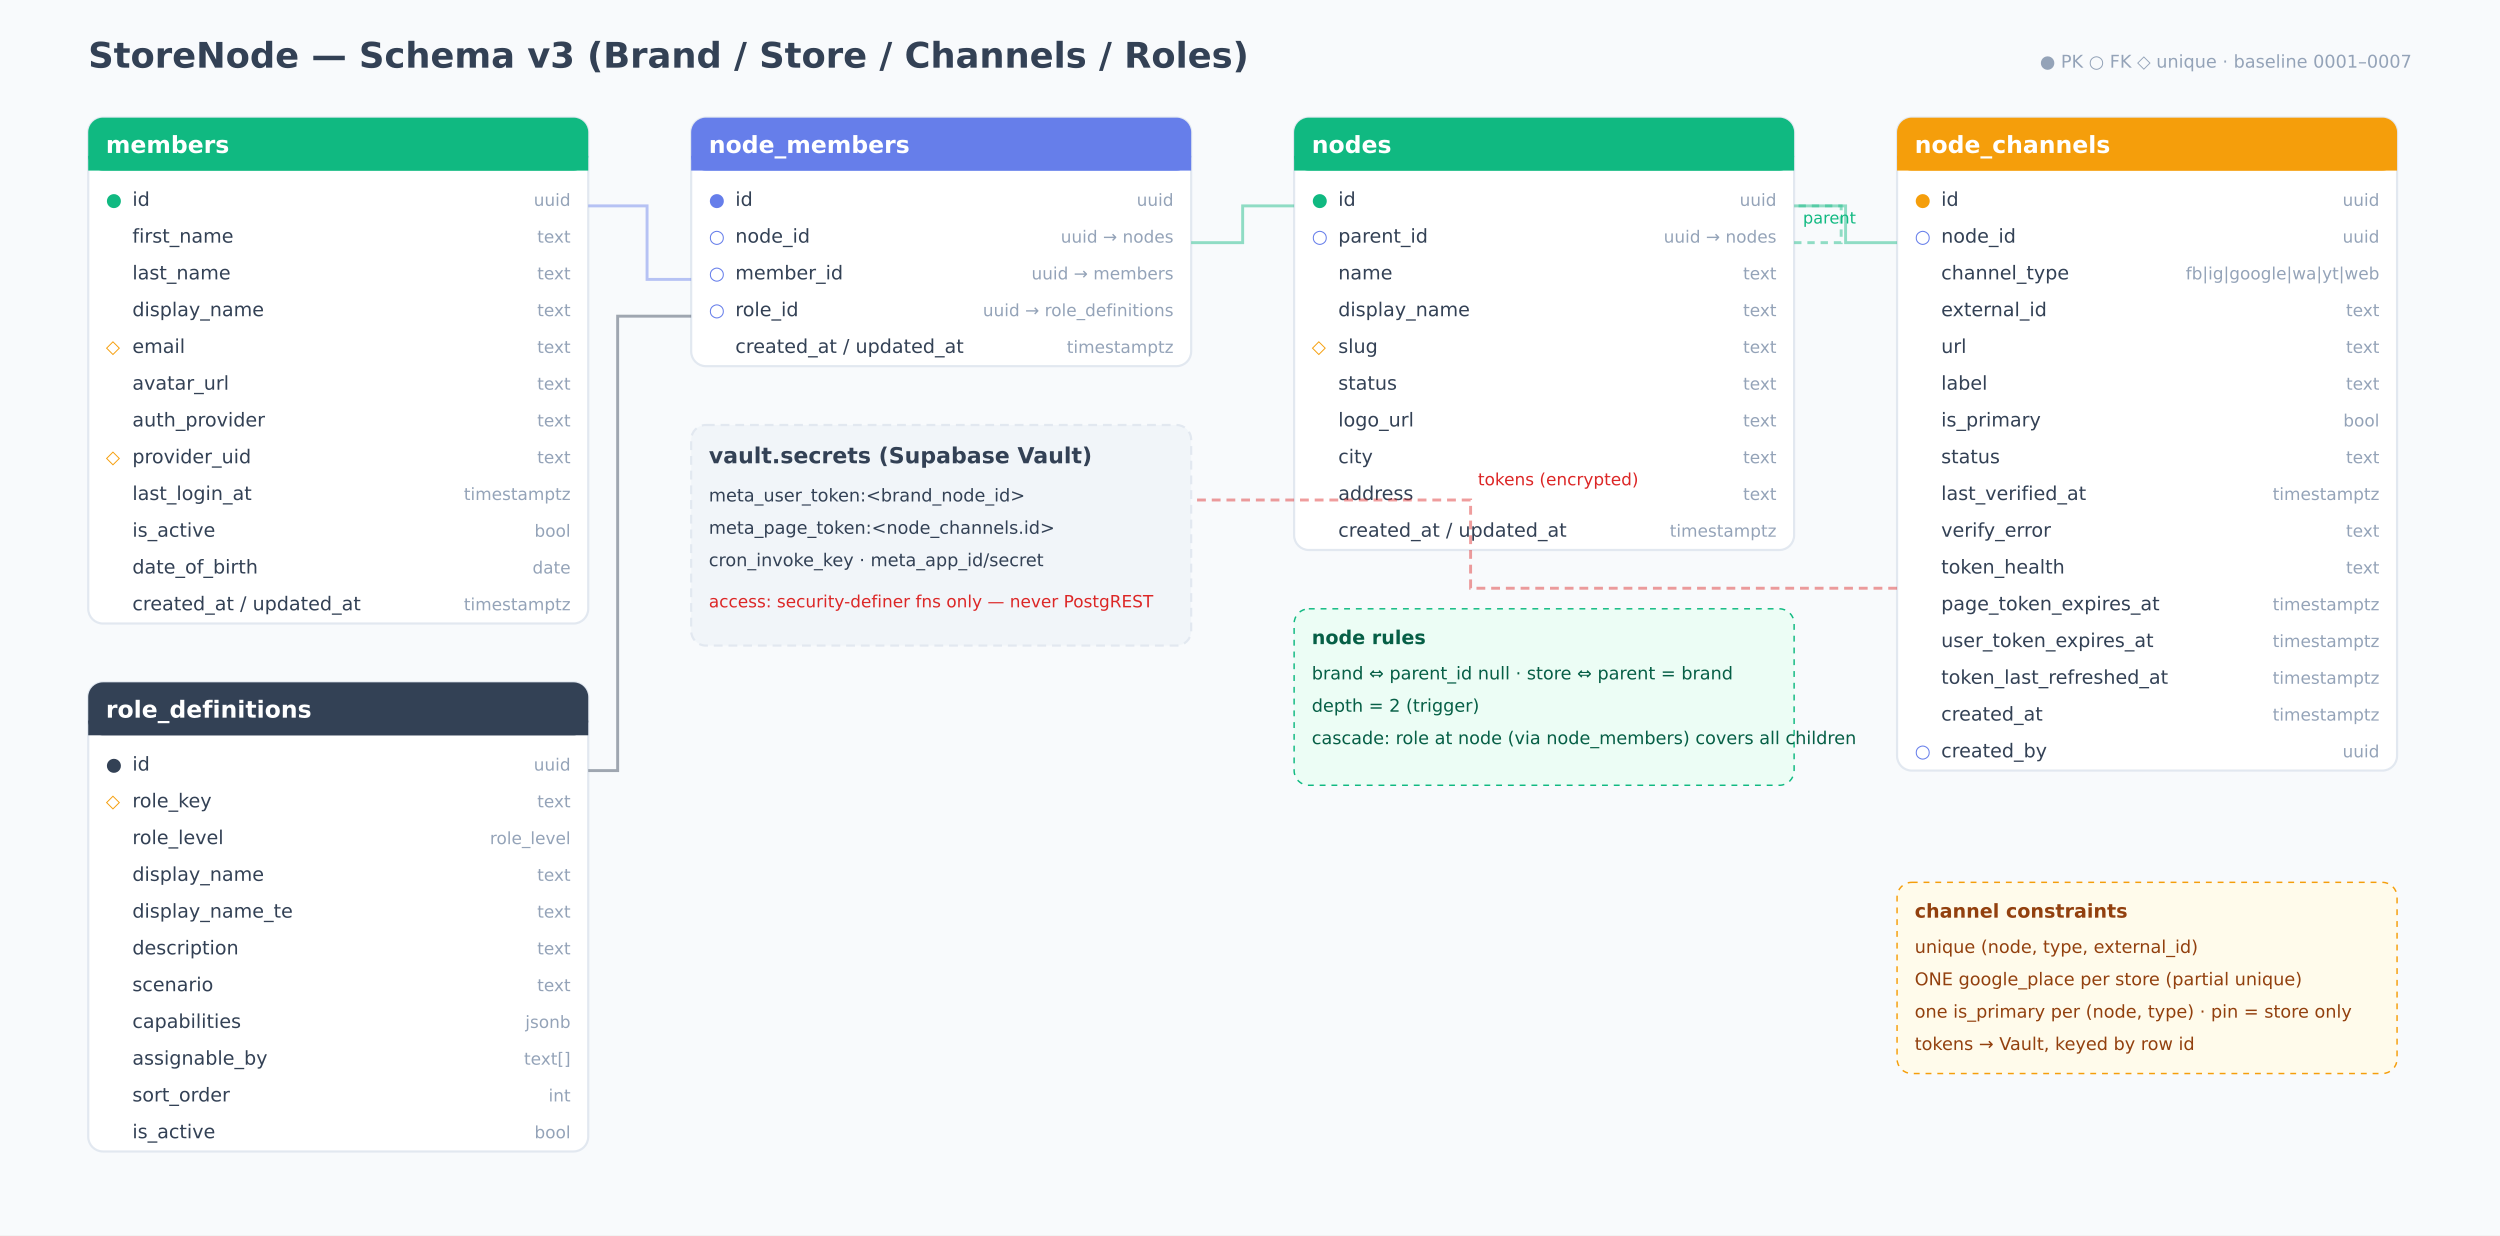
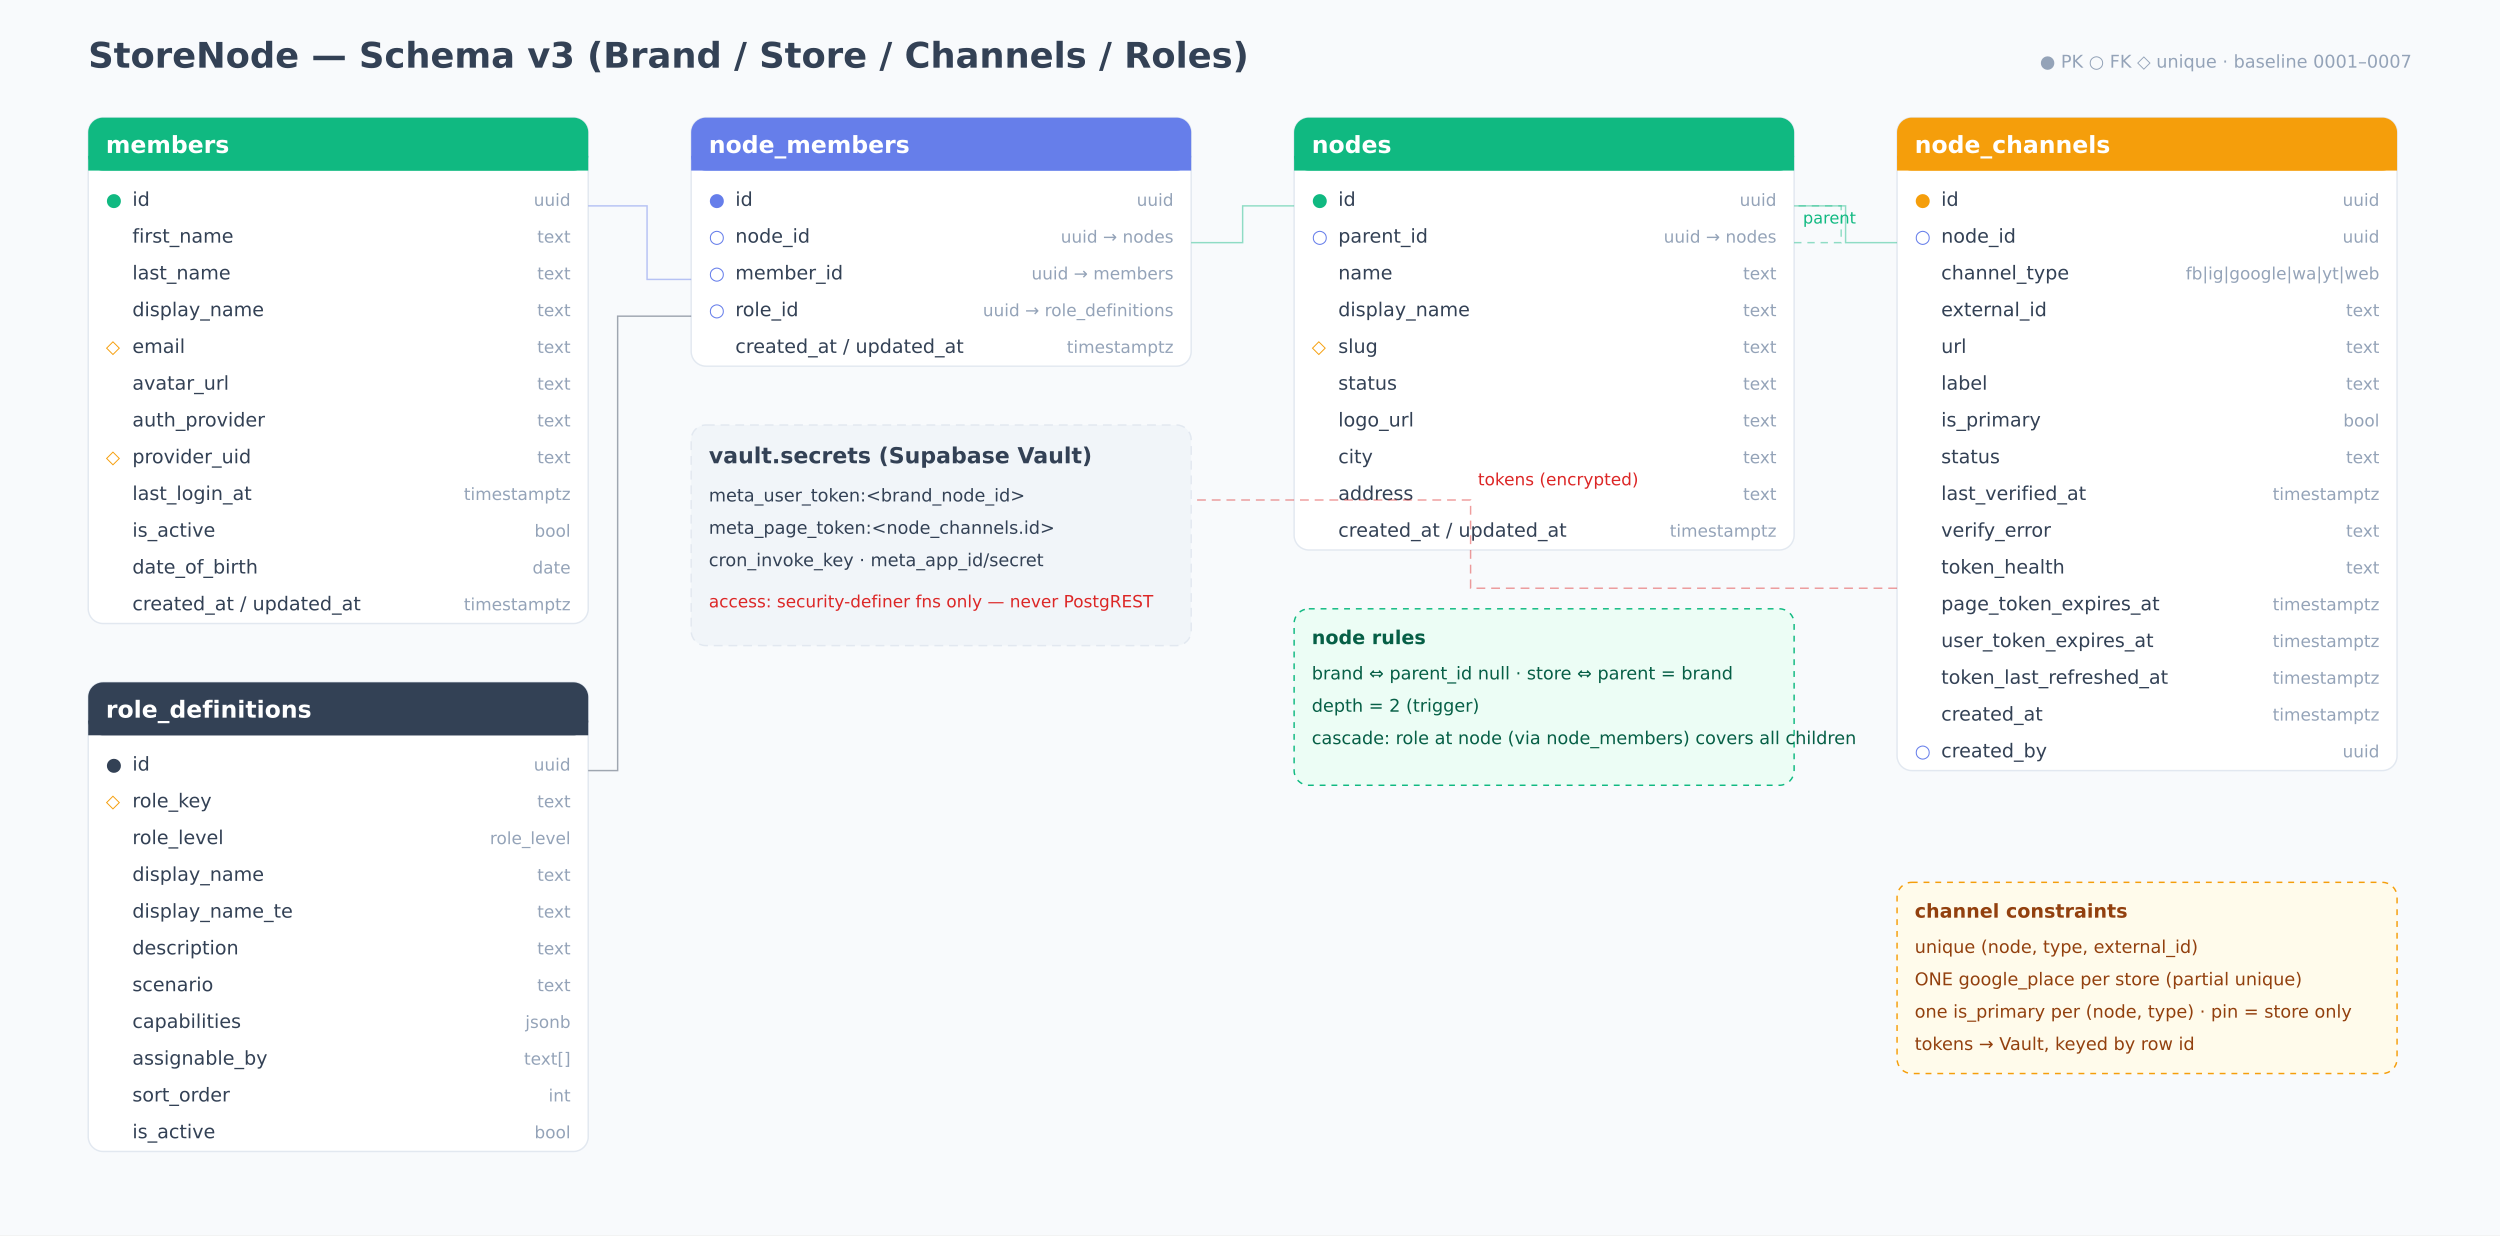
<svg xmlns="http://www.w3.org/2000/svg" width="1700" height="840" viewBox="0 0 1700 840">
  <rect width="1700" height="840" fill="#F8FAFC" />
  <text x="60" y="46" font-family="DejaVu Sans" font-size="24" font-weight="bold" fill="#334155">StoreNode — Schema v3 (Brand / Store / Channels / Roles)</text>
  <text x="1640" y="46" font-family="DejaVu Sans" font-size="12" fill="#94A3B8" text-anchor="end">● PK   ○ FK   ◇ unique   ·   baseline 0001–0007</text>
  <g>
-     <rect x="60" y="80" width="340" height="344" rx="10" fill="#FFFFFF" stroke="#E2E8F0" stroke-width="1.5" />
+     <rect x="60" y="80" width="340" height="344" rx="10" fill="#FFFFFF" stroke="#E2E8F0" strokeWidth="1.5" />
    <rect x="60" y="80" width="340" height="36" rx="10" fill="#10B981" />
    <rect x="60" y="106" width="340" height="10" fill="#10B981" />
    <text x="72" y="104" font-family="DejaVu Sans" font-size="16" font-weight="bold" fill="#fff">members</text>
    <text x="72" y="140" font-family="DejaVu Sans" font-size="12.5" fill="#10B981">●</text>
    <text x="90" y="140" font-family="DejaVu Sans" font-size="13" fill="#334155">id</text>
    <text x="388" y="140" font-family="DejaVu Sans" font-size="11.5" fill="#94A3B8" text-anchor="end">uuid</text>
    <text x="72" y="165" font-family="DejaVu Sans" font-size="12.5" fill="#94A3B8"> </text>
    <text x="90" y="165" font-family="DejaVu Sans" font-size="13" fill="#334155">first_name</text>
    <text x="388" y="165" font-family="DejaVu Sans" font-size="11.5" fill="#94A3B8" text-anchor="end">text</text>
    <text x="72" y="190" font-family="DejaVu Sans" font-size="12.5" fill="#94A3B8"> </text>
    <text x="90" y="190" font-family="DejaVu Sans" font-size="13" fill="#334155">last_name</text>
    <text x="388" y="190" font-family="DejaVu Sans" font-size="11.5" fill="#94A3B8" text-anchor="end">text</text>
    <text x="72" y="215" font-family="DejaVu Sans" font-size="12.5" fill="#94A3B8"> </text>
    <text x="90" y="215" font-family="DejaVu Sans" font-size="13" fill="#334155">display_name</text>
    <text x="388" y="215" font-family="DejaVu Sans" font-size="11.5" fill="#94A3B8" text-anchor="end">text</text>
    <text x="72" y="240" font-family="DejaVu Sans" font-size="12.5" fill="#F59E0B">◇</text>
    <text x="90" y="240" font-family="DejaVu Sans" font-size="13" fill="#334155">email</text>
    <text x="388" y="240" font-family="DejaVu Sans" font-size="11.5" fill="#94A3B8" text-anchor="end">text</text>
    <text x="72" y="265" font-family="DejaVu Sans" font-size="12.5" fill="#94A3B8"> </text>
    <text x="90" y="265" font-family="DejaVu Sans" font-size="13" fill="#334155">avatar_url</text>
    <text x="388" y="265" font-family="DejaVu Sans" font-size="11.5" fill="#94A3B8" text-anchor="end">text</text>
    <text x="72" y="290" font-family="DejaVu Sans" font-size="12.5" fill="#94A3B8"> </text>
    <text x="90" y="290" font-family="DejaVu Sans" font-size="13" fill="#334155">auth_provider</text>
    <text x="388" y="290" font-family="DejaVu Sans" font-size="11.5" fill="#94A3B8" text-anchor="end">text</text>
    <text x="72" y="315" font-family="DejaVu Sans" font-size="12.5" fill="#F59E0B">◇</text>
    <text x="90" y="315" font-family="DejaVu Sans" font-size="13" fill="#334155">provider_uid</text>
    <text x="388" y="315" font-family="DejaVu Sans" font-size="11.5" fill="#94A3B8" text-anchor="end">text</text>
    <text x="72" y="340" font-family="DejaVu Sans" font-size="12.5" fill="#94A3B8"> </text>
    <text x="90" y="340" font-family="DejaVu Sans" font-size="13" fill="#334155">last_login_at</text>
    <text x="388" y="340" font-family="DejaVu Sans" font-size="11.5" fill="#94A3B8" text-anchor="end">timestamptz</text>
    <text x="72" y="365" font-family="DejaVu Sans" font-size="12.5" fill="#94A3B8"> </text>
    <text x="90" y="365" font-family="DejaVu Sans" font-size="13" fill="#334155">is_active</text>
    <text x="388" y="365" font-family="DejaVu Sans" font-size="11.5" fill="#94A3B8" text-anchor="end">bool</text>
    <text x="72" y="390" font-family="DejaVu Sans" font-size="12.5" fill="#94A3B8"> </text>
    <text x="90" y="390" font-family="DejaVu Sans" font-size="13" fill="#334155">date_of_birth</text>
    <text x="388" y="390" font-family="DejaVu Sans" font-size="11.5" fill="#94A3B8" text-anchor="end">date</text>
    <text x="72" y="415" font-family="DejaVu Sans" font-size="12.5" fill="#94A3B8"> </text>
    <text x="90" y="415" font-family="DejaVu Sans" font-size="13" fill="#334155">created_at / updated_at</text>
    <text x="388" y="415" font-family="DejaVu Sans" font-size="11.5" fill="#94A3B8" text-anchor="end">timestamptz</text>
  </g>
  <g>
-     <rect x="60" y="464" width="340" height="319" rx="10" fill="#FFFFFF" stroke="#E2E8F0" stroke-width="1.5" />
+     <rect x="60" y="464" width="340" height="319" rx="10" fill="#FFFFFF" stroke="#E2E8F0" strokeWidth="1.5" />
    <rect x="60" y="464" width="340" height="36" rx="10" fill="#334155" />
    <rect x="60" y="490" width="340" height="10" fill="#334155" />
    <text x="72" y="488" font-family="DejaVu Sans" font-size="16" font-weight="bold" fill="#fff">role_definitions</text>
    <text x="72" y="524" font-family="DejaVu Sans" font-size="12.5" fill="#334155">●</text>
    <text x="90" y="524" font-family="DejaVu Sans" font-size="13" fill="#334155">id</text>
    <text x="388" y="524" font-family="DejaVu Sans" font-size="11.5" fill="#94A3B8" text-anchor="end">uuid</text>
    <text x="72" y="549" font-family="DejaVu Sans" font-size="12.5" fill="#F59E0B">◇</text>
    <text x="90" y="549" font-family="DejaVu Sans" font-size="13" fill="#334155">role_key</text>
    <text x="388" y="549" font-family="DejaVu Sans" font-size="11.5" fill="#94A3B8" text-anchor="end">text</text>
    <text x="72" y="574" font-family="DejaVu Sans" font-size="12.5" fill="#94A3B8"> </text>
    <text x="90" y="574" font-family="DejaVu Sans" font-size="13" fill="#334155">role_level</text>
    <text x="388" y="574" font-family="DejaVu Sans" font-size="11.5" fill="#94A3B8" text-anchor="end">role_level</text>
    <text x="72" y="599" font-family="DejaVu Sans" font-size="12.5" fill="#94A3B8"> </text>
    <text x="90" y="599" font-family="DejaVu Sans" font-size="13" fill="#334155">display_name</text>
    <text x="388" y="599" font-family="DejaVu Sans" font-size="11.5" fill="#94A3B8" text-anchor="end">text</text>
    <text x="72" y="624" font-family="DejaVu Sans" font-size="12.5" fill="#94A3B8"> </text>
    <text x="90" y="624" font-family="DejaVu Sans" font-size="13" fill="#334155">display_name_te</text>
    <text x="388" y="624" font-family="DejaVu Sans" font-size="11.5" fill="#94A3B8" text-anchor="end">text</text>
    <text x="72" y="649" font-family="DejaVu Sans" font-size="12.5" fill="#94A3B8"> </text>
    <text x="90" y="649" font-family="DejaVu Sans" font-size="13" fill="#334155">description</text>
    <text x="388" y="649" font-family="DejaVu Sans" font-size="11.5" fill="#94A3B8" text-anchor="end">text</text>
    <text x="72" y="674" font-family="DejaVu Sans" font-size="12.5" fill="#94A3B8"> </text>
    <text x="90" y="674" font-family="DejaVu Sans" font-size="13" fill="#334155">scenario</text>
    <text x="388" y="674" font-family="DejaVu Sans" font-size="11.5" fill="#94A3B8" text-anchor="end">text</text>
    <text x="72" y="699" font-family="DejaVu Sans" font-size="12.5" fill="#94A3B8"> </text>
    <text x="90" y="699" font-family="DejaVu Sans" font-size="13" fill="#334155">capabilities</text>
    <text x="388" y="699" font-family="DejaVu Sans" font-size="11.5" fill="#94A3B8" text-anchor="end">jsonb</text>
    <text x="72" y="724" font-family="DejaVu Sans" font-size="12.5" fill="#94A3B8"> </text>
    <text x="90" y="724" font-family="DejaVu Sans" font-size="13" fill="#334155">assignable_by</text>
    <text x="388" y="724" font-family="DejaVu Sans" font-size="11.5" fill="#94A3B8" text-anchor="end">text[]</text>
    <text x="72" y="749" font-family="DejaVu Sans" font-size="12.5" fill="#94A3B8"> </text>
    <text x="90" y="749" font-family="DejaVu Sans" font-size="13" fill="#334155">sort_order</text>
    <text x="388" y="749" font-family="DejaVu Sans" font-size="11.5" fill="#94A3B8" text-anchor="end">int</text>
    <text x="72" y="774" font-family="DejaVu Sans" font-size="12.5" fill="#94A3B8"> </text>
    <text x="90" y="774" font-family="DejaVu Sans" font-size="13" fill="#334155">is_active</text>
    <text x="388" y="774" font-family="DejaVu Sans" font-size="11.5" fill="#94A3B8" text-anchor="end">bool</text>
  </g>
  <g>
-     <rect x="470" y="80" width="340" height="169" rx="10" fill="#FFFFFF" stroke="#E2E8F0" stroke-width="1.5" />
+     <rect x="470" y="80" width="340" height="169" rx="10" fill="#FFFFFF" stroke="#E2E8F0" strokeWidth="1.5" />
    <rect x="470" y="80" width="340" height="36" rx="10" fill="#667EEA" />
    <rect x="470" y="106" width="340" height="10" fill="#667EEA" />
    <text x="482" y="104" font-family="DejaVu Sans" font-size="16" font-weight="bold" fill="#fff">node_members</text>
    <text x="482" y="140" font-family="DejaVu Sans" font-size="12.5" fill="#667EEA">●</text>
    <text x="500" y="140" font-family="DejaVu Sans" font-size="13" fill="#334155">id</text>
    <text x="798" y="140" font-family="DejaVu Sans" font-size="11.5" fill="#94A3B8" text-anchor="end">uuid</text>
    <text x="482" y="165" font-family="DejaVu Sans" font-size="12.5" fill="#667EEA">○</text>
    <text x="500" y="165" font-family="DejaVu Sans" font-size="13" fill="#334155">node_id</text>
    <text x="798" y="165" font-family="DejaVu Sans" font-size="11.5" fill="#94A3B8" text-anchor="end">uuid → nodes</text>
    <text x="482" y="190" font-family="DejaVu Sans" font-size="12.5" fill="#667EEA">○</text>
    <text x="500" y="190" font-family="DejaVu Sans" font-size="13" fill="#334155">member_id</text>
    <text x="798" y="190" font-family="DejaVu Sans" font-size="11.5" fill="#94A3B8" text-anchor="end">uuid → members</text>
    <text x="482" y="215" font-family="DejaVu Sans" font-size="12.5" fill="#667EEA">○</text>
    <text x="500" y="215" font-family="DejaVu Sans" font-size="13" fill="#334155">role_id</text>
    <text x="798" y="215" font-family="DejaVu Sans" font-size="11.5" fill="#94A3B8" text-anchor="end">uuid → role_definitions</text>
    <text x="482" y="240" font-family="DejaVu Sans" font-size="12.5" fill="#94A3B8"> </text>
    <text x="500" y="240" font-family="DejaVu Sans" font-size="13" fill="#334155">created_at / updated_at</text>
    <text x="798" y="240" font-family="DejaVu Sans" font-size="11.5" fill="#94A3B8" text-anchor="end">timestamptz</text>
  </g>
  <g>
-     <rect x="470" y="289" width="340" height="150" rx="10" fill="#F1F5F9" stroke="#E2E8F0" stroke-width="1.5" stroke-dasharray="6 4" />
+     <rect x="470" y="289" width="340" height="150" rx="10" fill="#F1F5F9" stroke="#E2E8F0" strokeWidth="1.5" stroke-dasharray="6 4" />
    <text x="482" y="315" font-family="DejaVu Sans" font-size="15" font-weight="bold" fill="#334155">vault.secrets  (Supabase Vault)</text>
    <text x="482" y="341" font-family="DejaVu Sans" font-size="12" fill="#334155">meta_user_token:&lt;brand_node_id&gt;</text>
    <text x="482" y="363" font-family="DejaVu Sans" font-size="12" fill="#334155">meta_page_token:&lt;node_channels.id&gt;</text>
    <text x="482" y="385" font-family="DejaVu Sans" font-size="12" fill="#334155">cron_invoke_key · meta_app_id/secret</text>
    <text x="482" y="413" font-family="DejaVu Sans" font-size="11.5" fill="#DC2626">access: security-definer fns only — never PostgREST</text>
  </g>
  <g>
-     <rect x="880" y="80" width="340" height="294" rx="10" fill="#FFFFFF" stroke="#E2E8F0" stroke-width="1.5" />
+     <rect x="880" y="80" width="340" height="294" rx="10" fill="#FFFFFF" stroke="#E2E8F0" strokeWidth="1.5" />
    <rect x="880" y="80" width="340" height="36" rx="10" fill="#10B981" />
    <rect x="880" y="106" width="340" height="10" fill="#10B981" />
    <text x="892" y="104" font-family="DejaVu Sans" font-size="16" font-weight="bold" fill="#fff">nodes</text>
    <text x="892" y="140" font-family="DejaVu Sans" font-size="12.5" fill="#10B981">●</text>
    <text x="910" y="140" font-family="DejaVu Sans" font-size="13" fill="#334155">id</text>
    <text x="1208" y="140" font-family="DejaVu Sans" font-size="11.5" fill="#94A3B8" text-anchor="end">uuid</text>
    <text x="892" y="165" font-family="DejaVu Sans" font-size="12.5" fill="#667EEA">○</text>
    <text x="910" y="165" font-family="DejaVu Sans" font-size="13" fill="#334155">parent_id</text>
    <text x="1208" y="165" font-family="DejaVu Sans" font-size="11.5" fill="#94A3B8" text-anchor="end">uuid → nodes</text>
    <text x="892" y="190" font-family="DejaVu Sans" font-size="12.5" fill="#94A3B8"> </text>
    <text x="910" y="190" font-family="DejaVu Sans" font-size="13" fill="#334155">name</text>
    <text x="1208" y="190" font-family="DejaVu Sans" font-size="11.5" fill="#94A3B8" text-anchor="end">text</text>
    <text x="892" y="215" font-family="DejaVu Sans" font-size="12.5" fill="#94A3B8"> </text>
    <text x="910" y="215" font-family="DejaVu Sans" font-size="13" fill="#334155">display_name</text>
    <text x="1208" y="215" font-family="DejaVu Sans" font-size="11.5" fill="#94A3B8" text-anchor="end">text</text>
    <text x="892" y="240" font-family="DejaVu Sans" font-size="12.5" fill="#F59E0B">◇</text>
    <text x="910" y="240" font-family="DejaVu Sans" font-size="13" fill="#334155">slug</text>
    <text x="1208" y="240" font-family="DejaVu Sans" font-size="11.5" fill="#94A3B8" text-anchor="end">text</text>
    <text x="892" y="265" font-family="DejaVu Sans" font-size="12.5" fill="#94A3B8"> </text>
    <text x="910" y="265" font-family="DejaVu Sans" font-size="13" fill="#334155">status</text>
    <text x="1208" y="265" font-family="DejaVu Sans" font-size="11.5" fill="#94A3B8" text-anchor="end">text</text>
    <text x="892" y="290" font-family="DejaVu Sans" font-size="12.5" fill="#94A3B8"> </text>
    <text x="910" y="290" font-family="DejaVu Sans" font-size="13" fill="#334155">logo_url</text>
    <text x="1208" y="290" font-family="DejaVu Sans" font-size="11.5" fill="#94A3B8" text-anchor="end">text</text>
    <text x="892" y="315" font-family="DejaVu Sans" font-size="12.5" fill="#94A3B8"> </text>
    <text x="910" y="315" font-family="DejaVu Sans" font-size="13" fill="#334155">city</text>
    <text x="1208" y="315" font-family="DejaVu Sans" font-size="11.5" fill="#94A3B8" text-anchor="end">text</text>
    <text x="892" y="340" font-family="DejaVu Sans" font-size="12.5" fill="#94A3B8"> </text>
    <text x="910" y="340" font-family="DejaVu Sans" font-size="13" fill="#334155">address</text>
    <text x="1208" y="340" font-family="DejaVu Sans" font-size="11.5" fill="#94A3B8" text-anchor="end">text</text>
    <text x="892" y="365" font-family="DejaVu Sans" font-size="12.5" fill="#94A3B8"> </text>
    <text x="910" y="365" font-family="DejaVu Sans" font-size="13" fill="#334155">created_at / updated_at</text>
    <text x="1208" y="365" font-family="DejaVu Sans" font-size="11.5" fill="#94A3B8" text-anchor="end">timestamptz</text>
  </g>
  <g>
-     <rect x="880" y="414" width="340" height="120" rx="10" fill="#ECFDF5" stroke="#10B981" stroke-width="1" stroke-dasharray="4 4" />
+     <rect x="880" y="414" width="340" height="120" rx="10" fill="#ECFDF5" stroke="#10B981" strokeWidth="1" stroke-dasharray="4 4" />
    <text x="892" y="438" font-family="DejaVu Sans" font-size="13" font-weight="bold" fill="#065F46">node rules</text>
    <text x="892" y="462" font-family="DejaVu Sans" font-size="12" fill="#065F46">brand ⇔ parent_id null · store ⇔ parent = brand</text>
    <text x="892" y="484" font-family="DejaVu Sans" font-size="12" fill="#065F46">depth = 2 (trigger)</text>
    <text x="892" y="506" font-family="DejaVu Sans" font-size="12" fill="#065F46">cascade: role at node (via node_members) covers all children</text>
  </g>
  <g>
-     <rect x="1290" y="80" width="340" height="444" rx="10" fill="#FFFFFF" stroke="#E2E8F0" stroke-width="1.5" />
+     <rect x="1290" y="80" width="340" height="444" rx="10" fill="#FFFFFF" stroke="#E2E8F0" strokeWidth="1.5" />
    <rect x="1290" y="80" width="340" height="36" rx="10" fill="#F59E0B" />
    <rect x="1290" y="106" width="340" height="10" fill="#F59E0B" />
    <text x="1302" y="104" font-family="DejaVu Sans" font-size="16" font-weight="bold" fill="#fff">node_channels</text>
    <text x="1302" y="140" font-family="DejaVu Sans" font-size="12.5" fill="#F59E0B">●</text>
    <text x="1320" y="140" font-family="DejaVu Sans" font-size="13" fill="#334155">id</text>
    <text x="1618" y="140" font-family="DejaVu Sans" font-size="11.5" fill="#94A3B8" text-anchor="end">uuid</text>
    <text x="1302" y="165" font-family="DejaVu Sans" font-size="12.5" fill="#667EEA">○</text>
    <text x="1320" y="165" font-family="DejaVu Sans" font-size="13" fill="#334155">node_id</text>
    <text x="1618" y="165" font-family="DejaVu Sans" font-size="11.5" fill="#94A3B8" text-anchor="end">uuid</text>
    <text x="1302" y="190" font-family="DejaVu Sans" font-size="12.5" fill="#94A3B8"> </text>
    <text x="1320" y="190" font-family="DejaVu Sans" font-size="13" fill="#334155">channel_type</text>
    <text x="1618" y="190" font-family="DejaVu Sans" font-size="11.5" fill="#94A3B8" text-anchor="end">fb|ig|google|wa|yt|web</text>
    <text x="1302" y="215" font-family="DejaVu Sans" font-size="12.5" fill="#94A3B8"> </text>
    <text x="1320" y="215" font-family="DejaVu Sans" font-size="13" fill="#334155">external_id</text>
    <text x="1618" y="215" font-family="DejaVu Sans" font-size="11.5" fill="#94A3B8" text-anchor="end">text</text>
    <text x="1302" y="240" font-family="DejaVu Sans" font-size="12.5" fill="#94A3B8"> </text>
    <text x="1320" y="240" font-family="DejaVu Sans" font-size="13" fill="#334155">url</text>
    <text x="1618" y="240" font-family="DejaVu Sans" font-size="11.5" fill="#94A3B8" text-anchor="end">text</text>
    <text x="1302" y="265" font-family="DejaVu Sans" font-size="12.5" fill="#94A3B8"> </text>
    <text x="1320" y="265" font-family="DejaVu Sans" font-size="13" fill="#334155">label</text>
    <text x="1618" y="265" font-family="DejaVu Sans" font-size="11.5" fill="#94A3B8" text-anchor="end">text</text>
    <text x="1302" y="290" font-family="DejaVu Sans" font-size="12.5" fill="#94A3B8"> </text>
    <text x="1320" y="290" font-family="DejaVu Sans" font-size="13" fill="#334155">is_primary</text>
    <text x="1618" y="290" font-family="DejaVu Sans" font-size="11.5" fill="#94A3B8" text-anchor="end">bool</text>
    <text x="1302" y="315" font-family="DejaVu Sans" font-size="12.5" fill="#94A3B8"> </text>
    <text x="1320" y="315" font-family="DejaVu Sans" font-size="13" fill="#334155">status</text>
    <text x="1618" y="315" font-family="DejaVu Sans" font-size="11.5" fill="#94A3B8" text-anchor="end">text</text>
    <text x="1302" y="340" font-family="DejaVu Sans" font-size="12.5" fill="#94A3B8"> </text>
    <text x="1320" y="340" font-family="DejaVu Sans" font-size="13" fill="#334155">last_verified_at</text>
    <text x="1618" y="340" font-family="DejaVu Sans" font-size="11.5" fill="#94A3B8" text-anchor="end">timestamptz</text>
    <text x="1302" y="365" font-family="DejaVu Sans" font-size="12.5" fill="#94A3B8"> </text>
    <text x="1320" y="365" font-family="DejaVu Sans" font-size="13" fill="#334155">verify_error</text>
    <text x="1618" y="365" font-family="DejaVu Sans" font-size="11.5" fill="#94A3B8" text-anchor="end">text</text>
    <text x="1302" y="390" font-family="DejaVu Sans" font-size="12.5" fill="#94A3B8"> </text>
    <text x="1320" y="390" font-family="DejaVu Sans" font-size="13" fill="#334155">token_health</text>
    <text x="1618" y="390" font-family="DejaVu Sans" font-size="11.5" fill="#94A3B8" text-anchor="end">text</text>
    <text x="1302" y="415" font-family="DejaVu Sans" font-size="12.5" fill="#94A3B8"> </text>
    <text x="1320" y="415" font-family="DejaVu Sans" font-size="13" fill="#334155">page_token_expires_at</text>
    <text x="1618" y="415" font-family="DejaVu Sans" font-size="11.5" fill="#94A3B8" text-anchor="end">timestamptz</text>
    <text x="1302" y="440" font-family="DejaVu Sans" font-size="12.5" fill="#94A3B8"> </text>
    <text x="1320" y="440" font-family="DejaVu Sans" font-size="13" fill="#334155">user_token_expires_at</text>
    <text x="1618" y="440" font-family="DejaVu Sans" font-size="11.5" fill="#94A3B8" text-anchor="end">timestamptz</text>
    <text x="1302" y="465" font-family="DejaVu Sans" font-size="12.5" fill="#94A3B8"> </text>
    <text x="1320" y="465" font-family="DejaVu Sans" font-size="13" fill="#334155">token_last_refreshed_at</text>
    <text x="1618" y="465" font-family="DejaVu Sans" font-size="11.5" fill="#94A3B8" text-anchor="end">timestamptz</text>
    <text x="1302" y="490" font-family="DejaVu Sans" font-size="12.5" fill="#94A3B8"> </text>
    <text x="1320" y="490" font-family="DejaVu Sans" font-size="13" fill="#334155">created_at</text>
    <text x="1618" y="490" font-family="DejaVu Sans" font-size="11.5" fill="#94A3B8" text-anchor="end">timestamptz</text>
    <text x="1302" y="515" font-family="DejaVu Sans" font-size="12.5" fill="#667EEA">○</text>
    <text x="1320" y="515" font-family="DejaVu Sans" font-size="13" fill="#334155">created_by</text>
    <text x="1618" y="515" font-family="DejaVu Sans" font-size="11.5" fill="#94A3B8" text-anchor="end">uuid</text>
  </g>
  <g>
-     <rect x="1290" y="600" width="340" height="130" rx="10" fill="#FFFBEB" stroke="#F59E0B" stroke-width="1" stroke-dasharray="4 4" />
+     <rect x="1290" y="600" width="340" height="130" rx="10" fill="#FFFBEB" stroke="#F59E0B" strokeWidth="1" stroke-dasharray="4 4" />
    <text x="1302" y="624" font-family="DejaVu Sans" font-size="13" font-weight="bold" fill="#92400E">channel constraints</text>
    <text x="1302" y="648" font-family="DejaVu Sans" font-size="12" fill="#92400E">unique (node, type, external_id)</text>
    <text x="1302" y="670" font-family="DejaVu Sans" font-size="12" fill="#92400E">ONE google_place per store (partial unique)</text>
    <text x="1302" y="692" font-family="DejaVu Sans" font-size="12" fill="#92400E">one is_primary per (node, type) · pin = store only</text>
    <text x="1302" y="714" font-family="DejaVu Sans" font-size="12" fill="#92400E">tokens → Vault, keyed by row id</text>
  </g>
-   <path d="M 470 190 L 440 190 L 440 140 L 400 140" fill="none" stroke="#667EEA" stroke-width="2" opacity="0.45" />
-   <path d="M 470 215 L 420 215 L 420 524 L 400 524" fill="none" stroke="#334155" stroke-width="2" opacity="0.45" />
-   <path d="M 810 165 L 845 165 L 845 140 L 880 140" fill="none" stroke="#10B981" stroke-width="2" opacity="0.45" />
-   <path d="M 1220 165 L 1252 165 L 1252 140 L 1220 140" fill="none" stroke="#10B981" stroke-width="2" opacity="0.45" stroke-dasharray="5 4" />
+   <path d="M 470 190 L 440 190 L 440 140 L 400 140" fill="none" stroke="#667EEA" strokeWidth="2" opacity="0.45" />
+   <path d="M 470 215 L 420 215 L 420 524 L 400 524" fill="none" stroke="#334155" strokeWidth="2" opacity="0.45" />
+   <path d="M 810 165 L 845 165 L 845 140 L 880 140" fill="none" stroke="#10B981" strokeWidth="2" opacity="0.45" />
+   <path d="M 1220 165 L 1252 165 L 1252 140 L 1220 140" fill="none" stroke="#10B981" strokeWidth="2" opacity="0.45" stroke-dasharray="5 4" />
  <text x="1226" y="152" font-family="DejaVu Sans" font-size="11" fill="#10B981">parent</text>
-   <path d="M 1220 140 L 1255 140 L 1255 165 L 1290 165" fill="none" stroke="#10B981" stroke-width="2" opacity="0.45" />
-   <path d="M 1290 400 L 1000 400 L 1000 340 L 810 340" fill="none" stroke="#DC2626" stroke-width="2" opacity="0.45" stroke-dasharray="6 4" />
+   <path d="M 1220 140 L 1255 140 L 1255 165 L 1290 165" fill="none" stroke="#10B981" strokeWidth="2" opacity="0.45" />
+   <path d="M 1290 400 L 1000 400 L 1000 340 L 810 340" fill="none" stroke="#DC2626" strokeWidth="2" opacity="0.45" stroke-dasharray="6 4" />
  <text x="1005" y="330" font-family="DejaVu Sans" font-size="11.5" fill="#DC2626">tokens (encrypted)</text>
</svg>
